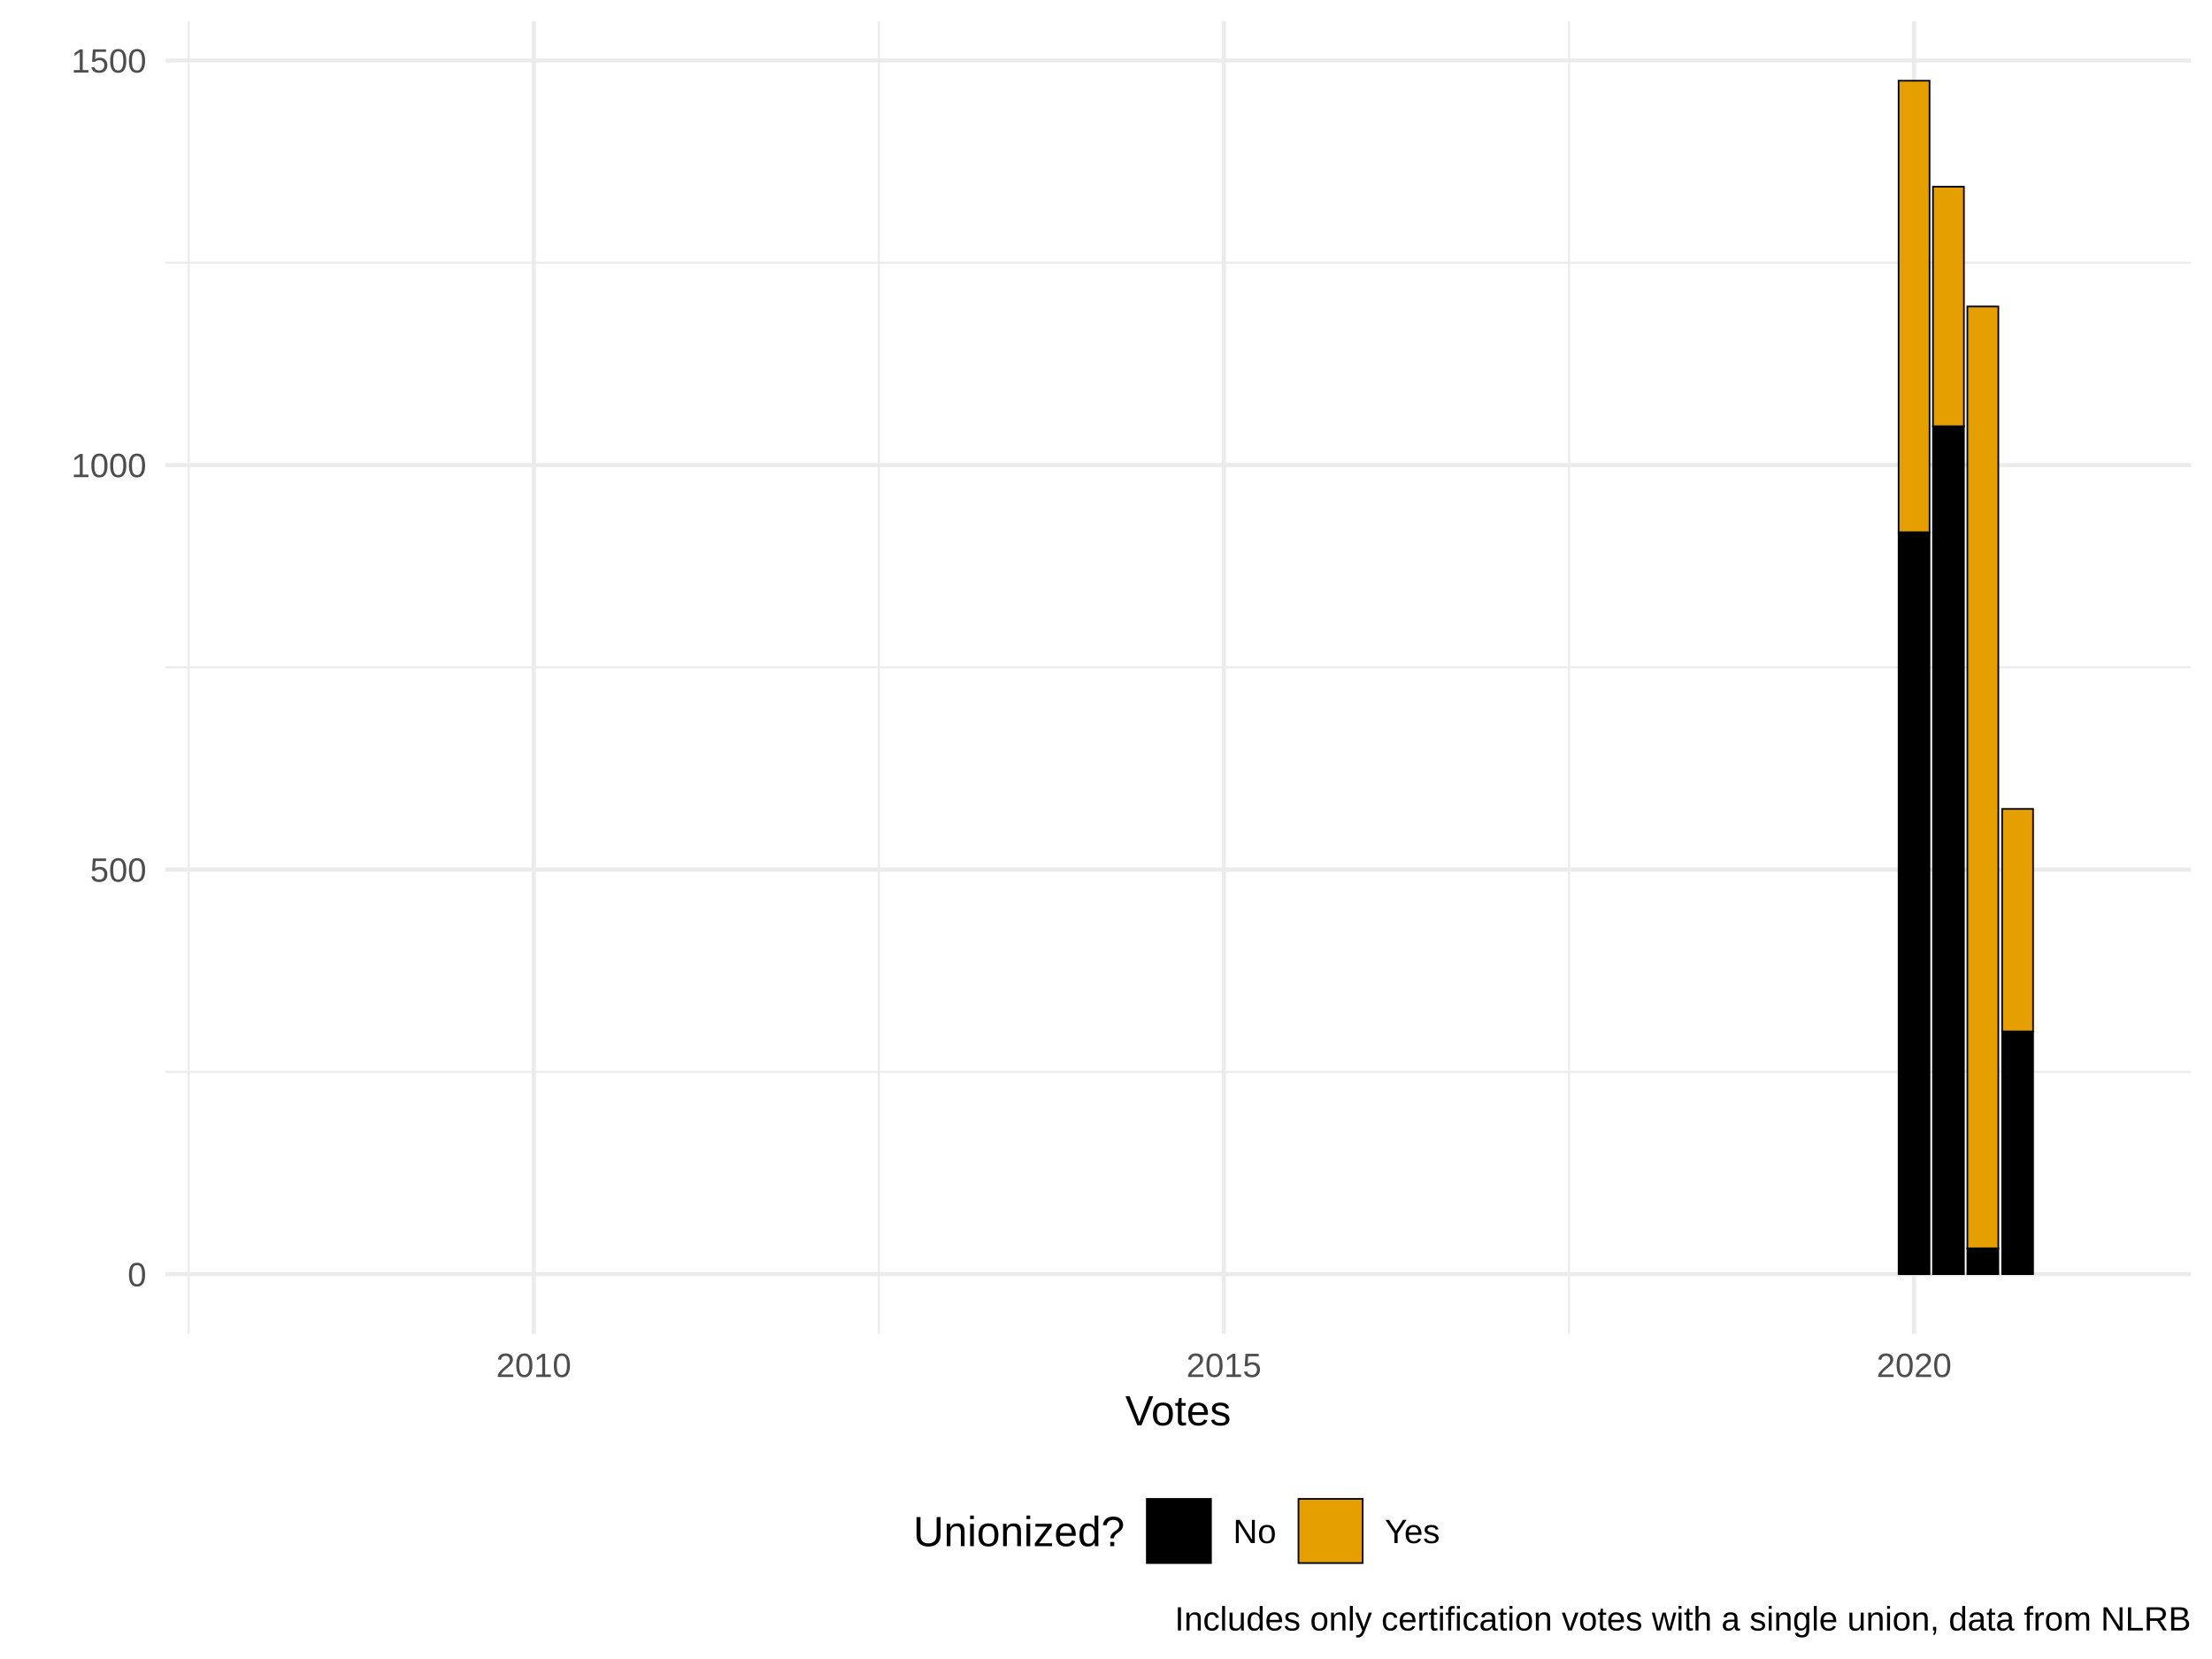
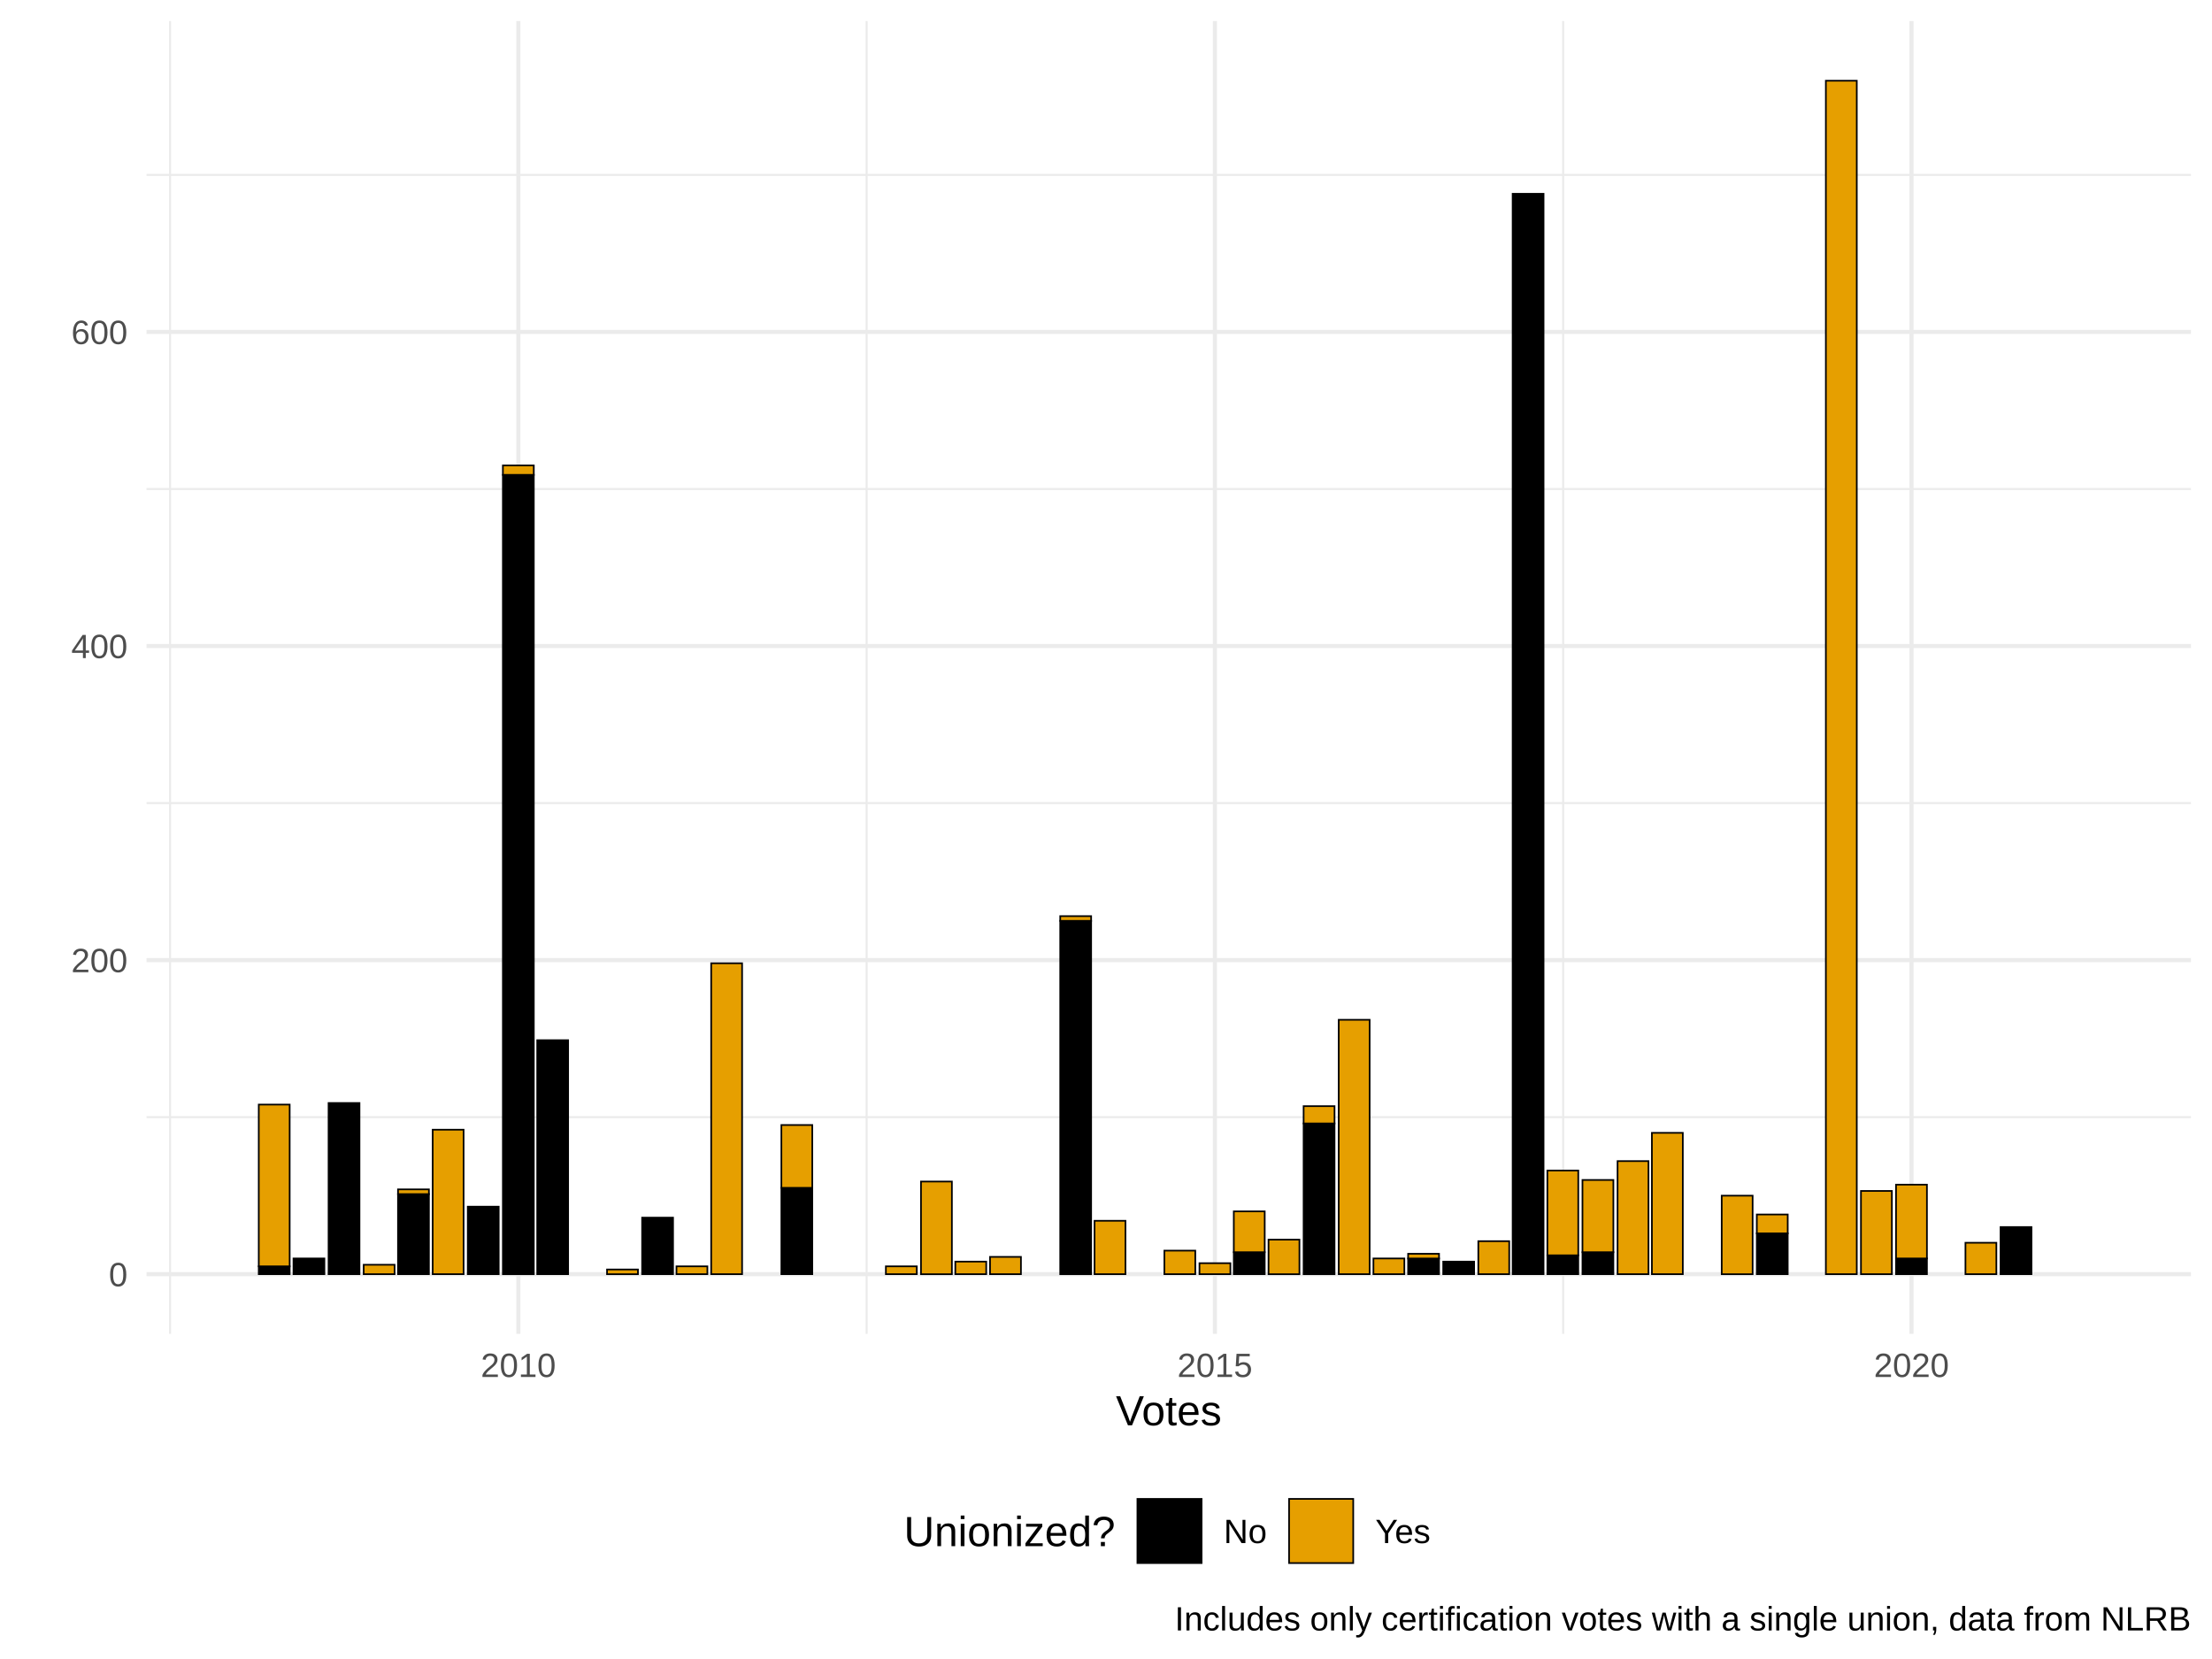
<svg xmlns="http://www.w3.org/2000/svg" class="svglite" width="576.00pt" height="432.00pt" viewBox="0 0 576.00 432.00">
  <defs>
    <style type="text/css">
    .svglite line, .svglite polyline, .svglite polygon, .svglite path, .svglite rect, .svglite circle {
      fill: none;
      stroke: #000000;
      stroke-linecap: round;
      stroke-linejoin: round;
      stroke-miterlimit: 10.00;
    }
  </style>
  </defs>
  <rect width="100%" height="100%" style="stroke: none; fill: #FFFFFF;" />
  <defs>
    <clipPath id="cpMC4wMHw1NzYuMDB8MC4wMHw0MzIuMDA=">
      <rect x="0.00" y="0.00" width="576.00" height="432.00" />
    </clipPath>
  </defs>
  <g clip-path="url(#cpMC4wMHw1NzYuMDB8MC4wMHw0MzIuMDA=)">
</g>
  <defs>
-     <clipPath id="cpNDMuMDZ8NTcwLjUyfDUuNDh8MzQ3LjMz">
-       <rect x="43.06" y="5.48" width="527.46" height="341.85" />
+     <clipPath id="cpMzguMTZ8NTcwLjUyfDUuNDh8MzQ3LjMz">
+       <rect x="38.16" y="5.48" width="532.36" height="341.85" />
    </clipPath>
  </defs>
-   <g clip-path="url(#cpNDMuMDZ8NTcwLjUyfDUuNDh8MzQ3LjMz)">
-     <polyline points="43.06,279.12 570.52,279.12 " style="stroke-width: 0.53; stroke: #EBEBEB; stroke-linecap: butt;" />
-     <polyline points="43.06,173.77 570.52,173.77 " style="stroke-width: 0.53; stroke: #EBEBEB; stroke-linecap: butt;" />
-     <polyline points="43.06,68.42 570.52,68.42 " style="stroke-width: 0.53; stroke: #EBEBEB; stroke-linecap: butt;" />
-     <polyline points="49.12,347.33 49.12,5.48 " style="stroke-width: 0.53; stroke: #EBEBEB; stroke-linecap: butt;" />
-     <polyline points="228.84,347.33 228.84,5.48 " style="stroke-width: 0.53; stroke: #EBEBEB; stroke-linecap: butt;" />
-     <polyline points="408.56,347.33 408.56,5.48 " style="stroke-width: 0.53; stroke: #EBEBEB; stroke-linecap: butt;" />
-     <polyline points="43.06,331.79 570.52,331.79 " style="stroke-width: 1.07; stroke: #EBEBEB; stroke-linecap: butt;" />
-     <polyline points="43.06,226.44 570.52,226.44 " style="stroke-width: 1.07; stroke: #EBEBEB; stroke-linecap: butt;" />
-     <polyline points="43.06,121.10 570.52,121.10 " style="stroke-width: 1.07; stroke: #EBEBEB; stroke-linecap: butt;" />
-     <polyline points="43.06,15.75 570.52,15.75 " style="stroke-width: 1.07; stroke: #EBEBEB; stroke-linecap: butt;" />
-     <polyline points="138.98,347.33 138.98,5.48 " style="stroke-width: 1.07; stroke: #EBEBEB; stroke-linecap: butt;" />
-     <polyline points="318.70,347.33 318.70,5.48 " style="stroke-width: 1.07; stroke: #EBEBEB; stroke-linecap: butt;" />
-     <polyline points="498.42,347.33 498.42,5.48 " style="stroke-width: 1.07; stroke: #EBEBEB; stroke-linecap: butt;" />
-     <rect x="494.39" y="138.59" width="8.06" height="193.21" style="stroke-width: 0.43; stroke-linecap: square; stroke-linejoin: miter; fill: #000000;" />
-     <rect x="503.34" y="110.98" width="8.06" height="220.81" style="stroke-width: 0.43; stroke-linecap: square; stroke-linejoin: miter; fill: #000000;" />
-     <rect x="512.30" y="325.05" width="8.06" height="6.74" style="stroke-width: 0.43; stroke-linecap: square; stroke-linejoin: miter; fill: #000000;" />
-     <rect x="521.35" y="268.58" width="8.06" height="63.21" style="stroke-width: 0.43; stroke-linecap: square; stroke-linejoin: miter; fill: #000000;" />
-     <rect x="494.39" y="21.02" width="8.06" height="117.57" style="stroke-width: 0.43; stroke-linecap: square; stroke-linejoin: miter; fill: #E69F00;" />
-     <rect x="503.34" y="48.62" width="8.06" height="62.37" style="stroke-width: 0.43; stroke-linecap: square; stroke-linejoin: miter; fill: #E69F00;" />
-     <rect x="512.30" y="79.80" width="8.06" height="245.25" style="stroke-width: 0.43; stroke-linecap: square; stroke-linejoin: miter; fill: #E69F00;" />
-     <rect x="521.35" y="210.64" width="8.06" height="57.94" style="stroke-width: 0.43; stroke-linecap: square; stroke-linejoin: miter; fill: #E69F00;" />
+   <g clip-path="url(#cpMzguMTZ8NTcwLjUyfDUuNDh8MzQ3LjMz)">
+     <polyline points="38.16,290.90 570.52,290.90 " style="stroke-width: 0.53; stroke: #EBEBEB; stroke-linecap: butt;" />
+     <polyline points="38.16,209.12 570.52,209.12 " style="stroke-width: 0.53; stroke: #EBEBEB; stroke-linecap: butt;" />
+     <polyline points="38.16,127.34 570.52,127.34 " style="stroke-width: 0.53; stroke: #EBEBEB; stroke-linecap: butt;" />
+     <polyline points="38.16,45.55 570.52,45.55 " style="stroke-width: 0.53; stroke: #EBEBEB; stroke-linecap: butt;" />
+     <polyline points="44.28,347.33 44.28,5.48 " style="stroke-width: 0.53; stroke: #EBEBEB; stroke-linecap: butt;" />
+     <polyline points="225.67,347.33 225.67,5.48 " style="stroke-width: 0.53; stroke: #EBEBEB; stroke-linecap: butt;" />
+     <polyline points="407.05,347.33 407.05,5.48 " style="stroke-width: 0.53; stroke: #EBEBEB; stroke-linecap: butt;" />
+     <polyline points="38.16,331.79 570.52,331.79 " style="stroke-width: 1.07; stroke: #EBEBEB; stroke-linecap: butt;" />
+     <polyline points="38.16,250.01 570.52,250.01 " style="stroke-width: 1.07; stroke: #EBEBEB; stroke-linecap: butt;" />
+     <polyline points="38.16,168.23 570.52,168.23 " style="stroke-width: 1.07; stroke: #EBEBEB; stroke-linecap: butt;" />
+     <polyline points="38.16,86.44 570.52,86.44 " style="stroke-width: 1.07; stroke: #EBEBEB; stroke-linecap: butt;" />
+     <polyline points="134.98,347.33 134.98,5.48 " style="stroke-width: 1.07; stroke: #EBEBEB; stroke-linecap: butt;" />
+     <polyline points="316.36,347.33 316.36,5.48 " style="stroke-width: 1.07; stroke: #EBEBEB; stroke-linecap: butt;" />
+     <polyline points="497.75,347.33 497.75,5.48 " style="stroke-width: 1.07; stroke: #EBEBEB; stroke-linecap: butt;" />
+     <rect x="67.38" y="329.75" width="8.05" height="2.04" style="stroke-width: 0.43; stroke-linecap: square; stroke-linejoin: miter; fill: #000000;" />
+     <rect x="76.42" y="327.70" width="8.05" height="4.09" style="stroke-width: 0.43; stroke-linecap: square; stroke-linejoin: miter; fill: #000000;" />
+     <rect x="85.56" y="287.22" width="8.05" height="44.57" style="stroke-width: 0.43; stroke-linecap: square; stroke-linejoin: miter; fill: #000000;" />
+     <rect x="103.64" y="310.94" width="8.05" height="20.85" style="stroke-width: 0.43; stroke-linecap: square; stroke-linejoin: miter; fill: #000000;" />
+     <rect x="121.81" y="314.21" width="8.05" height="17.58" style="stroke-width: 0.43; stroke-linecap: square; stroke-linejoin: miter; fill: #000000;" />
+     <rect x="130.95" y="123.66" width="8.05" height="208.14" style="stroke-width: 0.43; stroke-linecap: square; stroke-linejoin: miter; fill: #000000;" />
+     <rect x="139.89" y="270.86" width="8.05" height="60.93" style="stroke-width: 0.43; stroke-linecap: square; stroke-linejoin: miter; fill: #000000;" />
+     <rect x="167.21" y="317.07" width="8.05" height="14.72" style="stroke-width: 0.43; stroke-linecap: square; stroke-linejoin: miter; fill: #000000;" />
+     <rect x="203.47" y="309.30" width="8.05" height="22.49" style="stroke-width: 0.43; stroke-linecap: square; stroke-linejoin: miter; fill: #000000;" />
+     <rect x="276.08" y="239.79" width="8.05" height="92.01" style="stroke-width: 0.43; stroke-linecap: square; stroke-linejoin: miter; fill: #000000;" />
+     <rect x="321.28" y="326.07" width="8.05" height="5.72" style="stroke-width: 0.43; stroke-linecap: square; stroke-linejoin: miter; fill: #000000;" />
+     <rect x="339.46" y="292.54" width="8.05" height="39.26" style="stroke-width: 0.43; stroke-linecap: square; stroke-linejoin: miter; fill: #000000;" />
+     <rect x="366.67" y="327.70" width="8.05" height="4.09" style="stroke-width: 0.43; stroke-linecap: square; stroke-linejoin: miter; fill: #000000;" />
+     <rect x="375.81" y="328.52" width="8.05" height="3.27" style="stroke-width: 0.43; stroke-linecap: square; stroke-linejoin: miter; fill: #000000;" />
+     <rect x="393.89" y="50.46" width="8.05" height="281.33" style="stroke-width: 0.43; stroke-linecap: square; stroke-linejoin: miter; fill: #000000;" />
+     <rect x="402.93" y="326.88" width="8.05" height="4.91" style="stroke-width: 0.43; stroke-linecap: square; stroke-linejoin: miter; fill: #000000;" />
+     <rect x="412.07" y="326.07" width="8.05" height="5.72" style="stroke-width: 0.43; stroke-linecap: square; stroke-linejoin: miter; fill: #000000;" />
+     <rect x="457.47" y="321.16" width="8.05" height="10.63" style="stroke-width: 0.43; stroke-linecap: square; stroke-linejoin: miter; fill: #000000;" />
+     <rect x="493.72" y="327.70" width="8.05" height="4.09" style="stroke-width: 0.43; stroke-linecap: square; stroke-linejoin: miter; fill: #000000;" />
+     <rect x="520.94" y="319.52" width="8.05" height="12.27" style="stroke-width: 0.43; stroke-linecap: square; stroke-linejoin: miter; fill: #000000;" />
+     <rect x="67.38" y="287.63" width="8.05" height="42.12" style="stroke-width: 0.43; stroke-linecap: square; stroke-linejoin: miter; fill: #E69F00;" />
+     <rect x="94.70" y="329.34" width="8.05" height="2.45" style="stroke-width: 0.43; stroke-linecap: square; stroke-linejoin: miter; fill: #E69F00;" />
+     <rect x="103.64" y="309.71" width="8.05" height="1.23" style="stroke-width: 0.43; stroke-linecap: square; stroke-linejoin: miter; fill: #E69F00;" />
+     <rect x="112.67" y="294.17" width="8.05" height="37.62" style="stroke-width: 0.43; stroke-linecap: square; stroke-linejoin: miter; fill: #E69F00;" />
+     <rect x="130.95" y="121.20" width="8.05" height="2.45" style="stroke-width: 0.43; stroke-linecap: square; stroke-linejoin: miter; fill: #E69F00;" />
+     <rect x="158.07" y="330.57" width="8.05" height="1.23" style="stroke-width: 0.43; stroke-linecap: square; stroke-linejoin: miter; fill: #E69F00;" />
+     <rect x="176.15" y="329.75" width="8.05" height="2.04" style="stroke-width: 0.43; stroke-linecap: square; stroke-linejoin: miter; fill: #E69F00;" />
+     <rect x="185.19" y="250.83" width="8.05" height="80.96" style="stroke-width: 0.43; stroke-linecap: square; stroke-linejoin: miter; fill: #E69F00;" />
+     <rect x="203.47" y="292.95" width="8.05" height="16.36" style="stroke-width: 0.43; stroke-linecap: square; stroke-linejoin: miter; fill: #E69F00;" />
+     <rect x="230.68" y="329.75" width="8.05" height="2.04" style="stroke-width: 0.43; stroke-linecap: square; stroke-linejoin: miter; fill: #E69F00;" />
+     <rect x="239.82" y="307.67" width="8.05" height="24.13" style="stroke-width: 0.43; stroke-linecap: square; stroke-linejoin: miter; fill: #E69F00;" />
+     <rect x="248.76" y="328.52" width="8.05" height="3.27" style="stroke-width: 0.43; stroke-linecap: square; stroke-linejoin: miter; fill: #E69F00;" />
+     <rect x="257.80" y="327.29" width="8.05" height="4.50" style="stroke-width: 0.43; stroke-linecap: square; stroke-linejoin: miter; fill: #E69F00;" />
+     <rect x="276.08" y="238.56" width="8.05" height="1.23" style="stroke-width: 0.43; stroke-linecap: square; stroke-linejoin: miter; fill: #E69F00;" />
+     <rect x="285.02" y="317.89" width="8.05" height="13.90" style="stroke-width: 0.43; stroke-linecap: square; stroke-linejoin: miter; fill: #E69F00;" />
+     <rect x="303.20" y="325.66" width="8.05" height="6.13" style="stroke-width: 0.43; stroke-linecap: square; stroke-linejoin: miter; fill: #E69F00;" />
+     <rect x="312.34" y="328.93" width="8.05" height="2.86" style="stroke-width: 0.43; stroke-linecap: square; stroke-linejoin: miter; fill: #E69F00;" />
+     <rect x="321.28" y="315.44" width="8.05" height="10.63" style="stroke-width: 0.43; stroke-linecap: square; stroke-linejoin: miter; fill: #E69F00;" />
+     <rect x="330.32" y="322.80" width="8.05" height="9.00" style="stroke-width: 0.43; stroke-linecap: square; stroke-linejoin: miter; fill: #E69F00;" />
+     <rect x="339.46" y="288.04" width="8.05" height="4.50" style="stroke-width: 0.43; stroke-linecap: square; stroke-linejoin: miter; fill: #E69F00;" />
+     <rect x="348.60" y="265.55" width="8.05" height="66.24" style="stroke-width: 0.43; stroke-linecap: square; stroke-linejoin: miter; fill: #E69F00;" />
+     <rect x="357.64" y="327.70" width="8.05" height="4.09" style="stroke-width: 0.43; stroke-linecap: square; stroke-linejoin: miter; fill: #E69F00;" />
+     <rect x="366.67" y="326.48" width="8.05" height="1.23" style="stroke-width: 0.43; stroke-linecap: square; stroke-linejoin: miter; fill: #E69F00;" />
+     <rect x="384.95" y="323.20" width="8.05" height="8.59" style="stroke-width: 0.43; stroke-linecap: square; stroke-linejoin: miter; fill: #E69F00;" />
+     <rect x="402.93" y="304.80" width="8.05" height="22.08" style="stroke-width: 0.43; stroke-linecap: square; stroke-linejoin: miter; fill: #E69F00;" />
+     <rect x="412.07" y="307.26" width="8.05" height="18.81" style="stroke-width: 0.43; stroke-linecap: square; stroke-linejoin: miter; fill: #E69F00;" />
+     <rect x="421.21" y="302.35" width="8.05" height="29.44" style="stroke-width: 0.43; stroke-linecap: square; stroke-linejoin: miter; fill: #E69F00;" />
+     <rect x="430.15" y="294.99" width="8.05" height="36.80" style="stroke-width: 0.43; stroke-linecap: square; stroke-linejoin: miter; fill: #E69F00;" />
+     <rect x="448.33" y="311.35" width="8.05" height="20.45" style="stroke-width: 0.43; stroke-linecap: square; stroke-linejoin: miter; fill: #E69F00;" />
+     <rect x="457.47" y="316.25" width="8.05" height="4.91" style="stroke-width: 0.43; stroke-linecap: square; stroke-linejoin: miter; fill: #E69F00;" />
+     <rect x="475.45" y="21.02" width="8.05" height="310.77" style="stroke-width: 0.43; stroke-linecap: square; stroke-linejoin: miter; fill: #E69F00;" />
+     <rect x="484.59" y="310.12" width="8.05" height="21.67" style="stroke-width: 0.43; stroke-linecap: square; stroke-linejoin: miter; fill: #E69F00;" />
+     <rect x="493.72" y="308.48" width="8.05" height="19.22" style="stroke-width: 0.43; stroke-linecap: square; stroke-linejoin: miter; fill: #E69F00;" />
+     <rect x="511.80" y="323.61" width="8.05" height="8.18" style="stroke-width: 0.43; stroke-linecap: square; stroke-linejoin: miter; fill: #E69F00;" />
  </g>
  <g clip-path="url(#cpMC4wMHw1NzYuMDB8MC4wMHw0MzIuMDA=)">
-     <text x="38.13" y="334.95" text-anchor="end" style="font-size: 8.80px; fill: #4D4D4D; font-family: Arial;" textLength="4.90px" lengthAdjust="spacingAndGlyphs">0</text>
-     <text x="38.13" y="229.60" text-anchor="end" style="font-size: 8.80px; fill: #4D4D4D; font-family: Arial;" textLength="14.69px" lengthAdjust="spacingAndGlyphs">500</text>
-     <text x="38.13" y="124.25" text-anchor="end" style="font-size: 8.80px; fill: #4D4D4D; font-family: Arial;" textLength="19.58px" lengthAdjust="spacingAndGlyphs">1000</text>
-     <text x="38.13" y="18.90" text-anchor="end" style="font-size: 8.80px; fill: #4D4D4D; font-family: Arial;" textLength="19.58px" lengthAdjust="spacingAndGlyphs">1500</text>
-     <text x="138.98" y="358.57" text-anchor="middle" style="font-size: 8.80px; fill: #4D4D4D; font-family: Arial;" textLength="19.58px" lengthAdjust="spacingAndGlyphs">2010</text>
-     <text x="318.70" y="358.57" text-anchor="middle" style="font-size: 8.80px; fill: #4D4D4D; font-family: Arial;" textLength="19.58px" lengthAdjust="spacingAndGlyphs">2015</text>
-     <text x="498.42" y="358.57" text-anchor="middle" style="font-size: 8.80px; fill: #4D4D4D; font-family: Arial;" textLength="19.58px" lengthAdjust="spacingAndGlyphs">2020</text>
-     <text x="306.79" y="371.15" text-anchor="middle" style="font-size: 11.00px; font-family: Arial;" textLength="28.13px" lengthAdjust="spacingAndGlyphs">Votes</text>
-     <text x="237.82" y="402.61" style="font-size: 11.00px; font-family: Arial;" textLength="55.04px" lengthAdjust="spacingAndGlyphs">Unionized?</text>
-     <rect x="298.63" y="390.31" width="16.71" height="16.71" style="stroke-width: 0.43; stroke-linecap: square; stroke-linejoin: miter; fill: #000000;" />
-     <rect x="338.12" y="390.31" width="16.71" height="16.71" style="stroke-width: 0.43; stroke-linecap: square; stroke-linejoin: miter; fill: #E69F00;" />
-     <text x="321.11" y="401.82" style="font-size: 8.80px; font-family: Arial;" textLength="11.25px" lengthAdjust="spacingAndGlyphs">No</text>
-     <text x="360.59" y="401.82" style="font-size: 8.80px; font-family: Arial;" textLength="15.16px" lengthAdjust="spacingAndGlyphs">Yes</text>
+     <text x="33.23" y="334.95" text-anchor="end" style="font-size: 8.80px; fill: #4D4D4D; font-family: Arial;" textLength="4.90px" lengthAdjust="spacingAndGlyphs">0</text>
+     <text x="33.23" y="253.16" text-anchor="end" style="font-size: 8.80px; fill: #4D4D4D; font-family: Arial;" textLength="14.69px" lengthAdjust="spacingAndGlyphs">200</text>
+     <text x="33.23" y="171.38" text-anchor="end" style="font-size: 8.80px; fill: #4D4D4D; font-family: Arial;" textLength="14.69px" lengthAdjust="spacingAndGlyphs">400</text>
+     <text x="33.23" y="89.60" text-anchor="end" style="font-size: 8.80px; fill: #4D4D4D; font-family: Arial;" textLength="14.69px" lengthAdjust="spacingAndGlyphs">600</text>
+     <text x="134.98" y="358.57" text-anchor="middle" style="font-size: 8.80px; fill: #4D4D4D; font-family: Arial;" textLength="19.58px" lengthAdjust="spacingAndGlyphs">2010</text>
+     <text x="316.36" y="358.57" text-anchor="middle" style="font-size: 8.80px; fill: #4D4D4D; font-family: Arial;" textLength="19.58px" lengthAdjust="spacingAndGlyphs">2015</text>
+     <text x="497.75" y="358.57" text-anchor="middle" style="font-size: 8.80px; fill: #4D4D4D; font-family: Arial;" textLength="19.58px" lengthAdjust="spacingAndGlyphs">2020</text>
+     <text x="304.34" y="371.15" text-anchor="middle" style="font-size: 11.00px; font-family: Arial;" textLength="28.13px" lengthAdjust="spacingAndGlyphs">Votes</text>
+     <text x="235.38" y="402.61" style="font-size: 11.00px; font-family: Arial;" textLength="55.04px" lengthAdjust="spacingAndGlyphs">Unionized?</text>
+     <rect x="296.18" y="390.31" width="16.71" height="16.71" style="stroke-width: 0.43; stroke-linecap: square; stroke-linejoin: miter; fill: #000000;" />
+     <rect x="335.67" y="390.31" width="16.71" height="16.71" style="stroke-width: 0.43; stroke-linecap: square; stroke-linejoin: miter; fill: #E69F00;" />
+     <text x="318.66" y="401.82" style="font-size: 8.80px; font-family: Arial;" textLength="11.25px" lengthAdjust="spacingAndGlyphs">No</text>
+     <text x="358.14" y="401.82" style="font-size: 8.80px; font-family: Arial;" textLength="15.16px" lengthAdjust="spacingAndGlyphs">Yes</text>
    <text x="570.52" y="424.57" text-anchor="end" style="font-size: 8.80px; font-family: Arial;" textLength="264.54px" lengthAdjust="spacingAndGlyphs">Includes only certification votes with a single union, data from NLRB</text>
  </g>
</svg>
